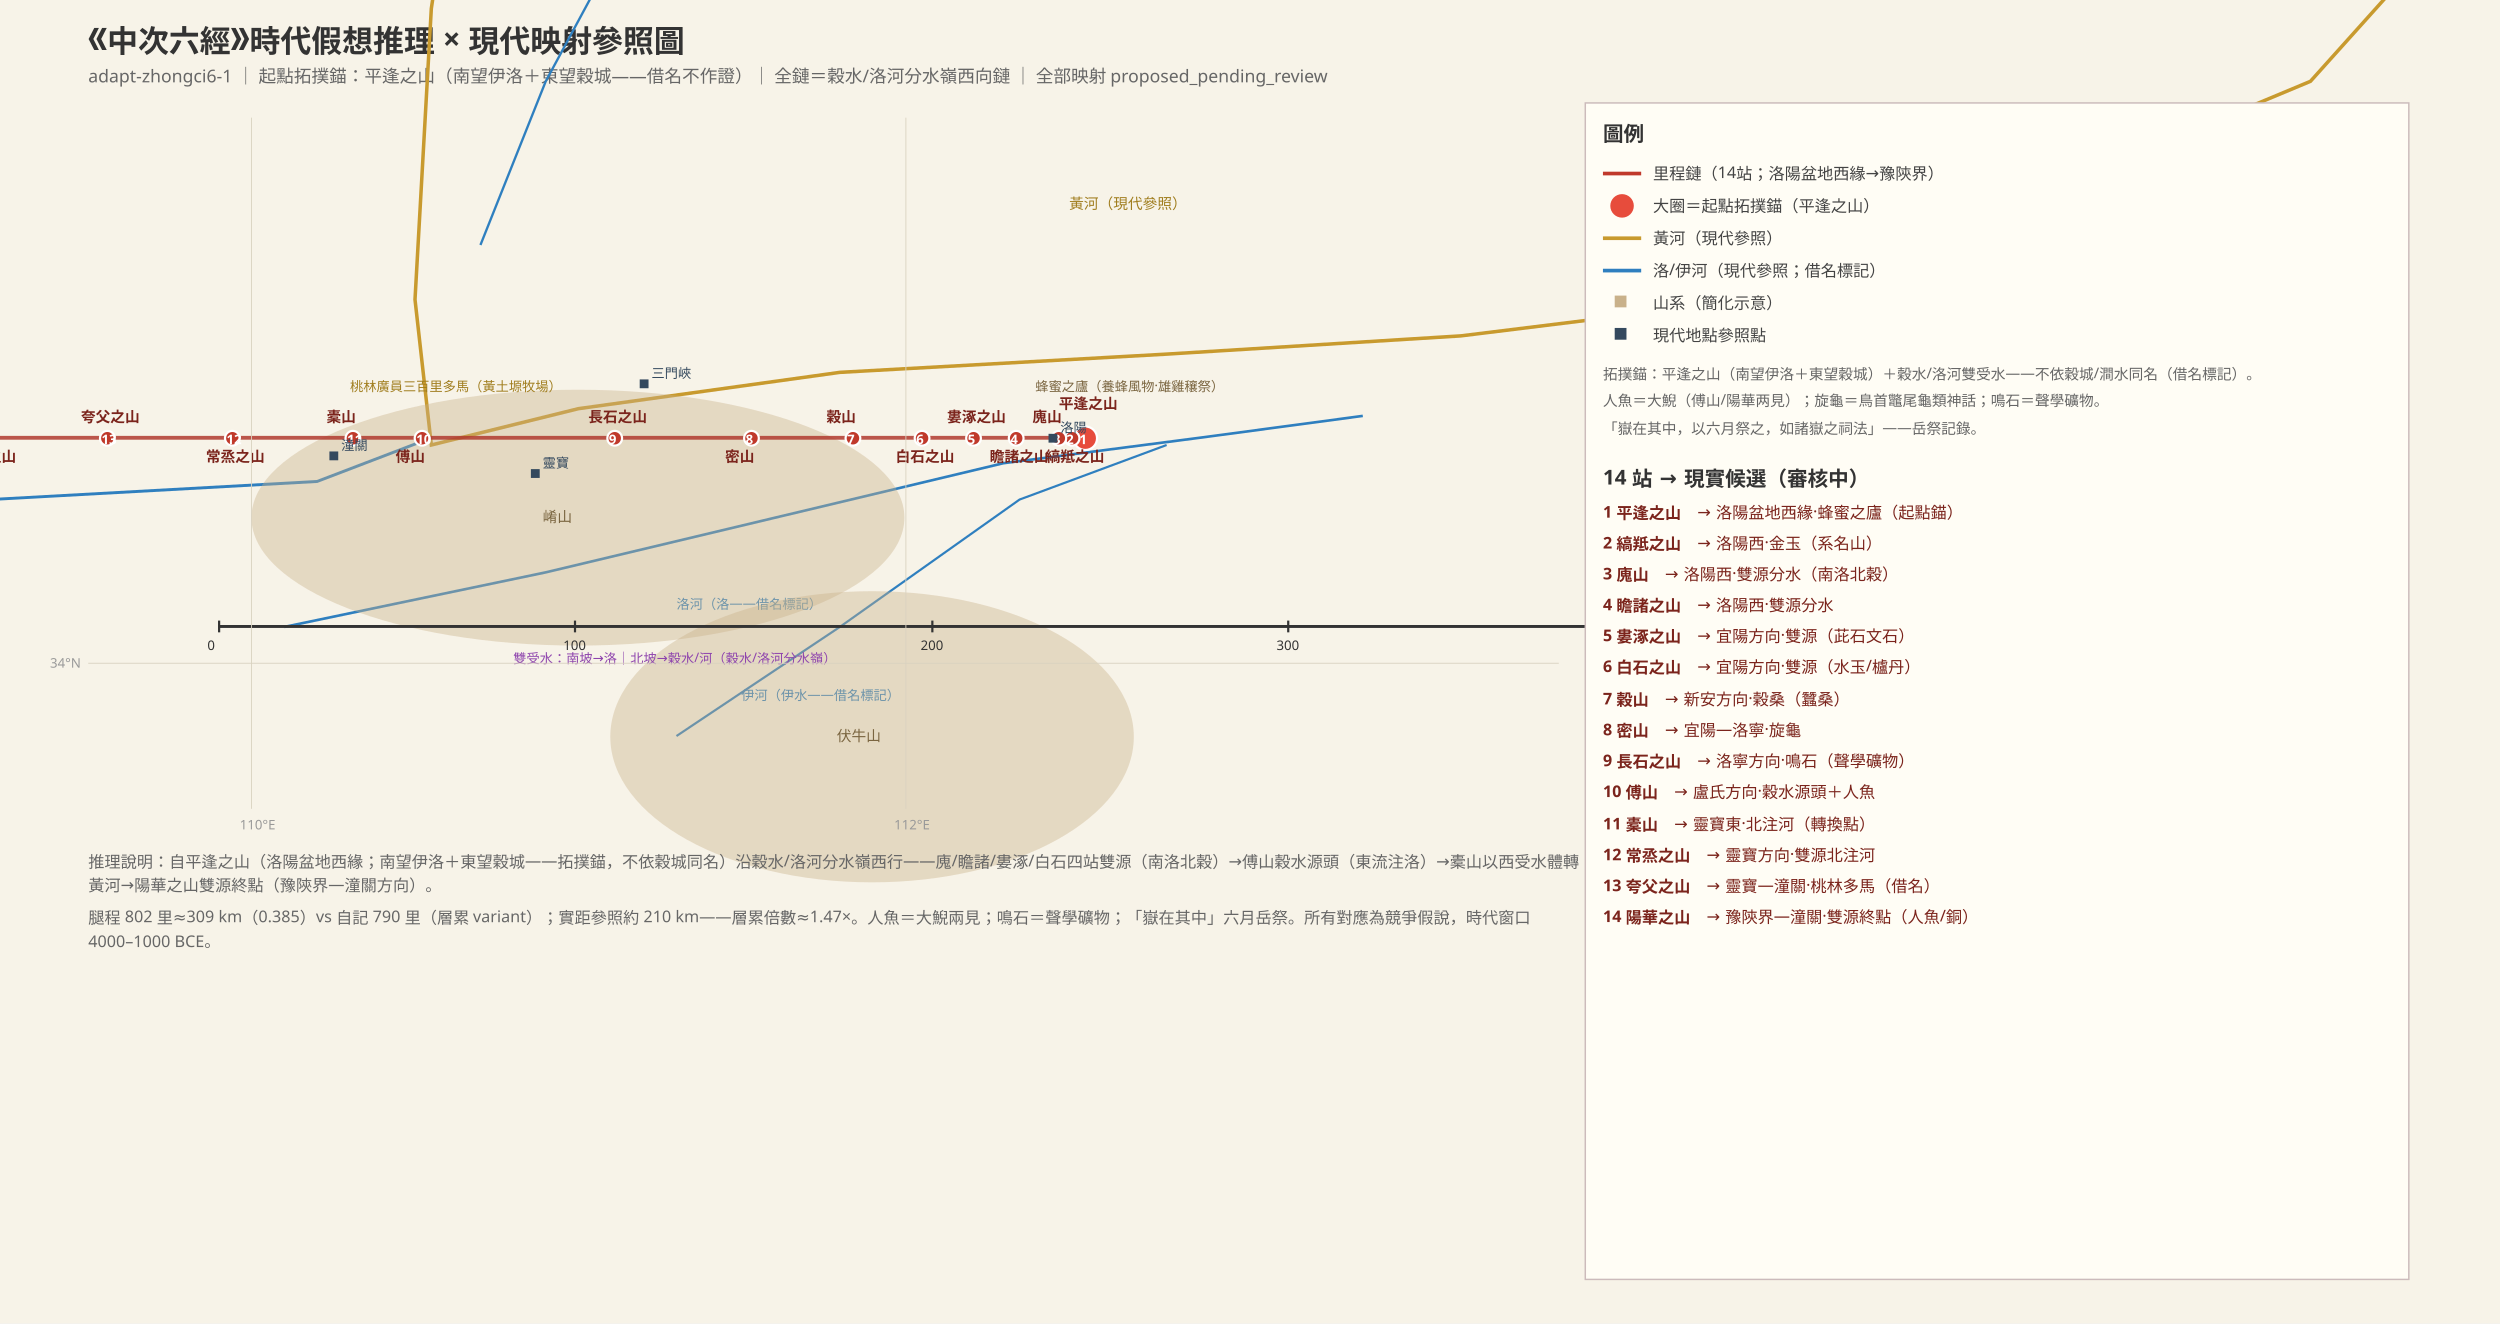
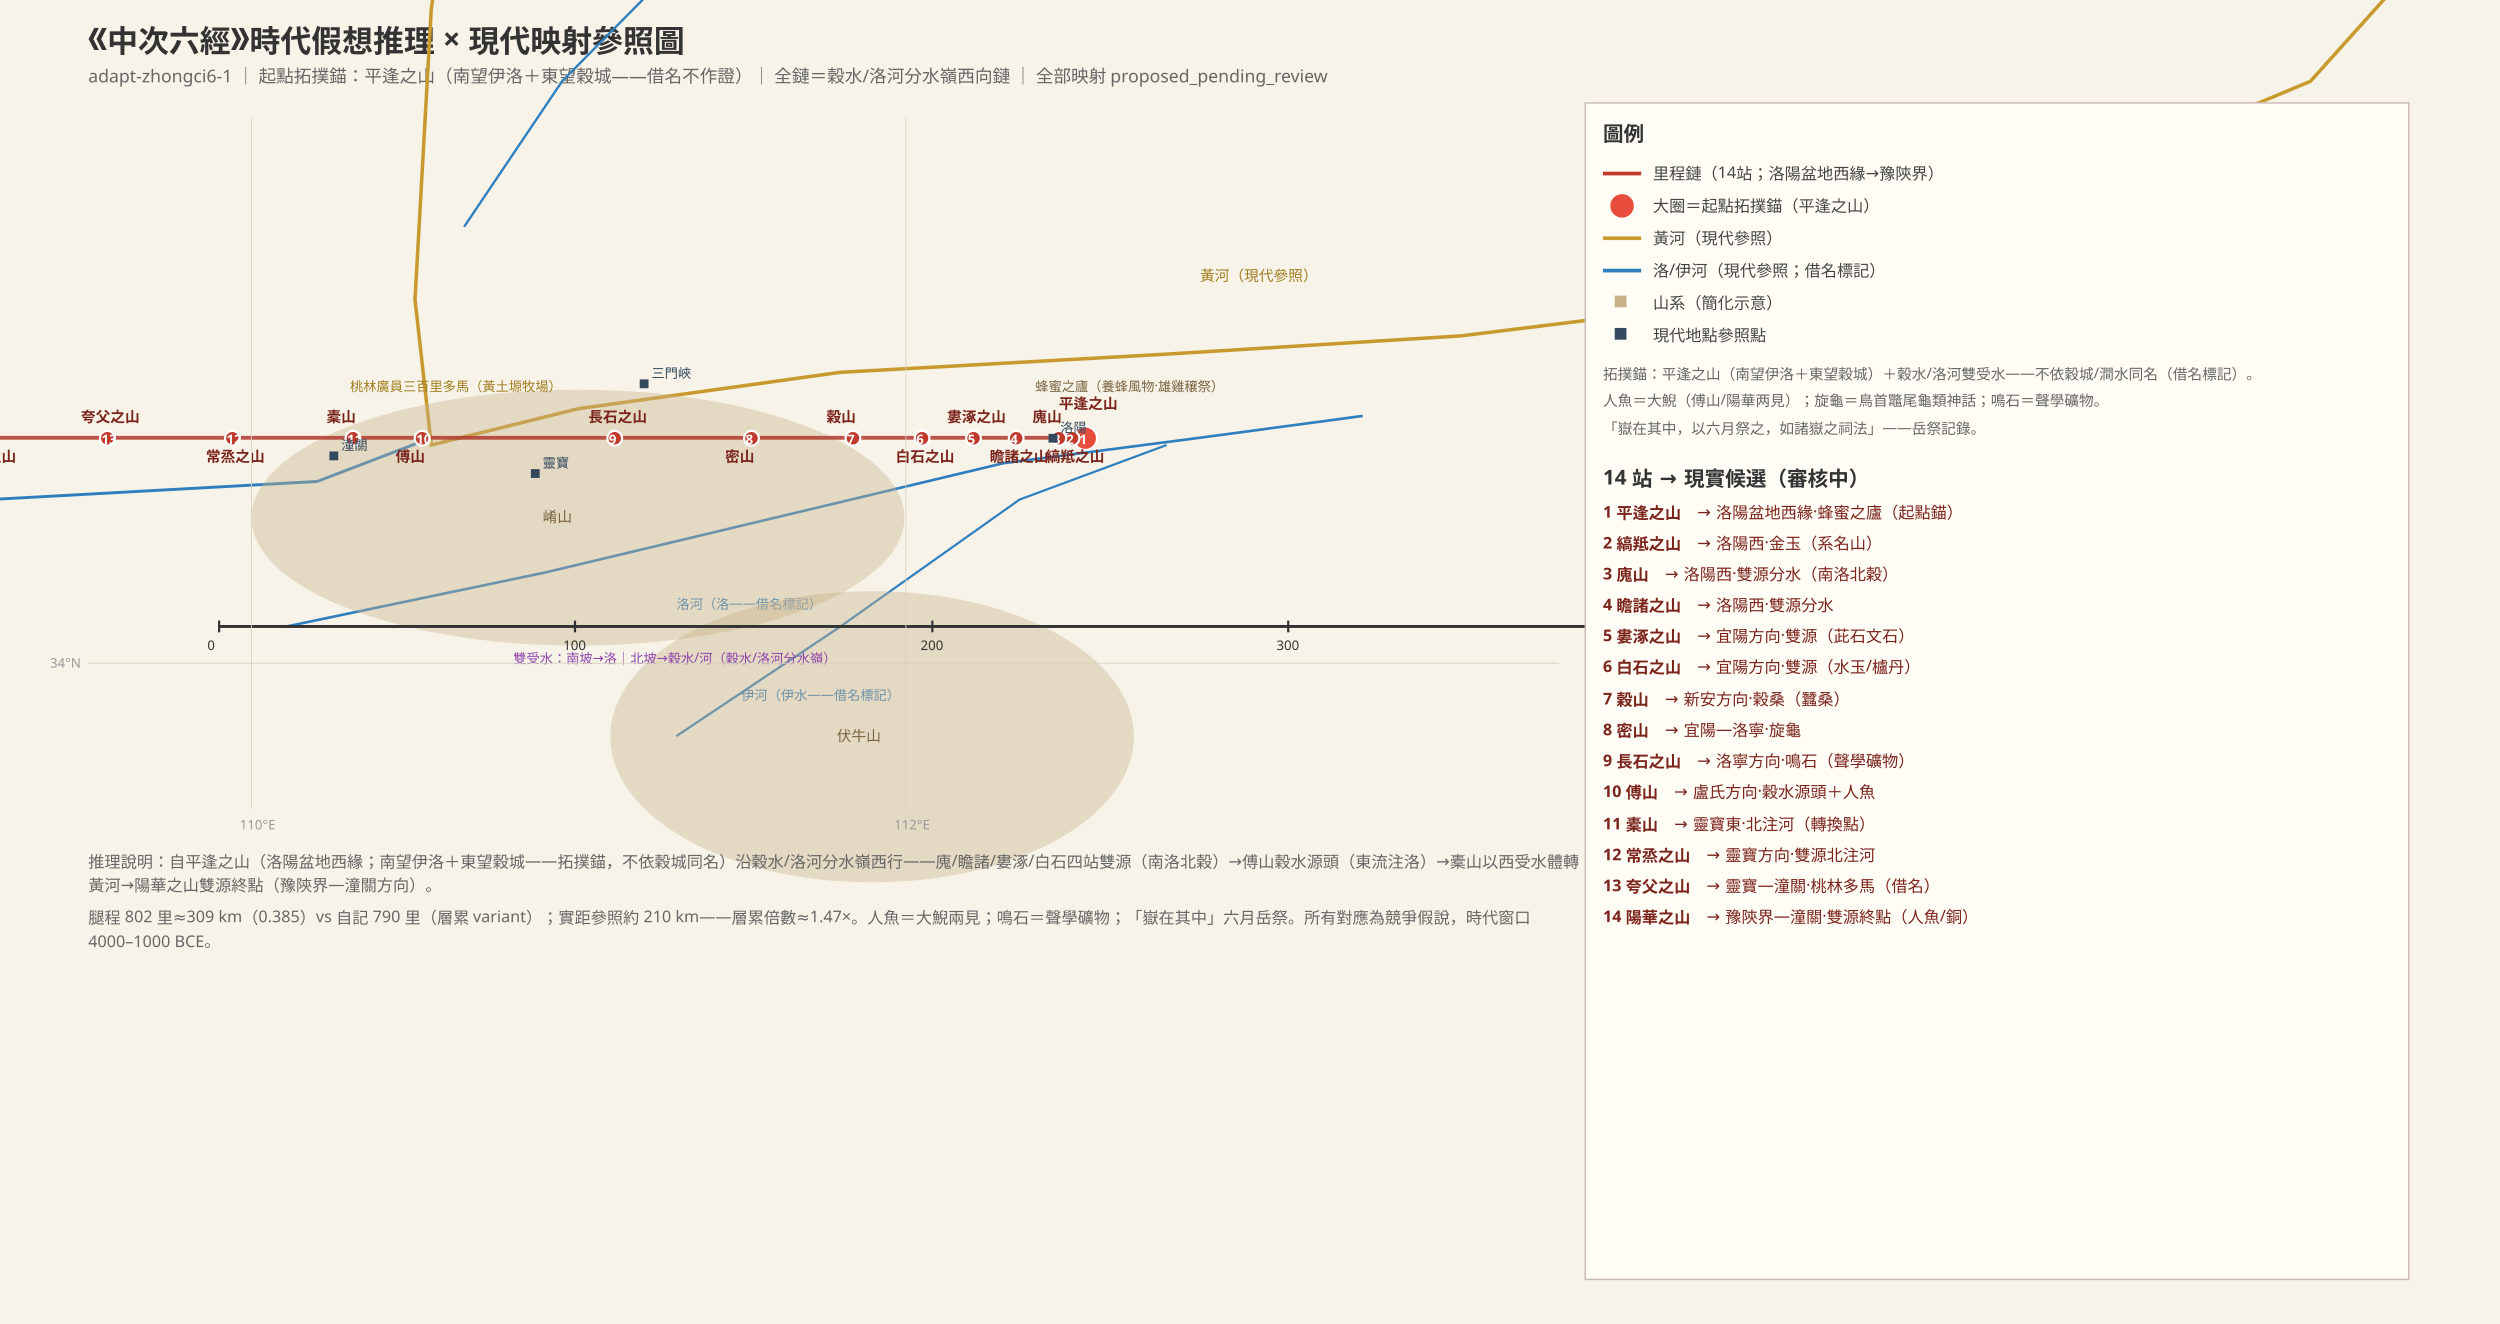
<svg xmlns="http://www.w3.org/2000/svg" width="1700" height="900" font-family="PingFang SC, Hiragino Sans GB, Microsoft YaHei, sans-serif">
  <rect width="1700" height="900" fill="#f7f3e8" />
  <defs>
    <marker id="arr" markerWidth="8" markerHeight="8" refX="7" refY="3" orient="auto">
      <path d="M0,0 L7,3 L0,6 Z" fill="#555" />
    </marker>
    <pattern id="sand" width="8" height="8" patternUnits="userSpaceOnUse">
      <rect width="8" height="8" fill="#efe3c0" />
      <circle cx="2" cy="2" r="0.8" fill="#d6b96a" />
      <circle cx="6" cy="6" r="0.8" fill="#d6b96a" />
    </pattern>
  </defs>
  <text x="60" y="34" font-size="21" font-weight="bold" fill="#333">《中次六經》時代假想推理 × 現代映射參照圖</text>
  <text x="60" y="56" font-size="12" fill="#666">adapt-zhongci6-1 ｜ 起點拓撲錨：平逢之山（南望伊洛＋東望穀城——借名不作證）｜ 全鏈＝穀水/洛河分水嶺西向鏈 ｜ 全部映射 proposed_pending_review</text>
  <polyline points="-2828.9,302.6 -2495.6,352.1 -2162.2,203.7 -1940.0,55.3 -1651.1,-18.9 -1384.4,-56.1 -1206.7,-68.4 -1073.3,-167.4 -940.0,-365.3 -806.7,-513.7 -673.3,-662.1 -517.8,-810.5 -406.7,-958.9 -184.4,-1107.4 60.0,-1156.8 260.0,-1156.8 415.6,-1107.4 526.7,-1033.2 526.7,-860.0 460.0,-662.1 371.1,-439.5 326.7,-216.8 293.3,5.8 282.2,203.7 293.3,302.6 393.3,277.9 571.1,253.2 793.3,240.8 993.3,228.4 1193.3,203.7 1393.3,129.5 1571.1,55.3 1726.7,-117.9 1860.0,-291.1 1993.3,-390.0 2126.7,-439.5" fill="none" stroke="#c89a2e" stroke-width="2.4" />
-   <text x="727" y="142" font-size="10" fill="#a07d1e">黃河（現代參照）</text>
+   <text x="816" y="191" font-size="10" fill="#a07d1e">黃河（現代參照）</text>
  <polyline points="-1117.8,265.5 -828.9,277.9 -540.0,315.0 -273.3,327.4 -6.7,339.7 215.6,327.4 293.3,297.7" fill="none" stroke="#2f7fbf" stroke-width="2" />
  <text x="-584" y="273" font-size="9" fill="#2f7fbf">渭河</text>
  <polyline points="193.3,426.3 371.1,389.2 526.7,352.1 682.2,315.0 815.6,297.7 926.7,282.8" fill="none" stroke="#2f7fbf" stroke-width="1.8" />
  <text x="460" y="414" font-size="9" fill="#2f7fbf">洛河（洛——借名標記）</text>
  <polyline points="460.0,500.5 571.1,426.3 693.3,339.7 793.3,302.6" fill="none" stroke="#2f7fbf" stroke-width="1.5" />
  <text x="504" y="476" font-size="9" fill="#2f7fbf">伊河（伊水——借名標記）</text>
-   <polyline points="704.4,-612.6 593.3,-414.7 504.4,-216.8 437.8,-68.4 371.1,55.3 326.7,166.6" fill="none" stroke="#2f7fbf" stroke-width="1.6" />
+   <polyline points="682.2,-711.6 726.7,-513.7 615.6,-340.5 504.4,-68.4 382.2,55.3 315.6,154.2" fill="none" stroke="#2f7fbf" stroke-width="1.6" />
  <text x="527" y="-341" font-size="9" fill="#2f7fbf">汾河（汾水——借名標記）</text>
  <ellipse cx="393" cy="352" rx="222" ry="87" fill="#c9b18a" opacity="0.4" />
  <text x="369" y="355" font-size="10" fill="#7a6540">崤山</text>
  <ellipse cx="593" cy="501" rx="178" ry="99" fill="#c9b18a" opacity="0.4" />
  <text x="569" y="504" font-size="10" fill="#7a6540">伏牛山</text>
  <polyline points="737.8,297.7 728.9,297.7 720.0,297.7 691.1,297.7 662.2,297.7 626.7,297.7 580.0,297.7 511.1,297.7 417.8,297.7 286.7,297.7 240.0,297.7 157.8,297.7 73.3,297.7 -11.1,297.7" fill="none" stroke="#b03a2e" stroke-width="2.6" opacity="0.85" />
  <circle cx="738" cy="298" r="8" fill="#e74c3c" stroke="#fff" stroke-width="1.5" />
  <text x="734" y="302" font-size="9" fill="#fff" font-weight="bold">1</text>
  <text x="720" y="278" font-size="10" fill="#7b241c" font-weight="bold">平逢之山</text>
  <circle cx="729" cy="298" r="5" fill="#c0392b" stroke="#fff" stroke-width="1.5" />
  <text x="725" y="302" font-size="9" fill="#fff" font-weight="bold">2</text>
  <text x="711" y="314" font-size="10" fill="#7b241c" font-weight="bold">縞羝之山</text>
  <circle cx="720" cy="298" r="5" fill="#c0392b" stroke="#fff" stroke-width="1.5" />
  <text x="716" y="302" font-size="9" fill="#fff" font-weight="bold">3</text>
  <text x="702" y="287" font-size="10" fill="#7b241c" font-weight="bold">廆山</text>
  <circle cx="691" cy="298" r="5" fill="#c0392b" stroke="#fff" stroke-width="1.5" />
  <text x="687" y="302" font-size="9" fill="#fff" font-weight="bold">4</text>
  <text x="673" y="314" font-size="10" fill="#7b241c" font-weight="bold">瞻諸之山</text>
  <circle cx="662" cy="298" r="5" fill="#c0392b" stroke="#fff" stroke-width="1.5" />
  <text x="658" y="302" font-size="9" fill="#fff" font-weight="bold">5</text>
  <text x="644" y="287" font-size="10" fill="#7b241c" font-weight="bold">婁涿之山</text>
  <circle cx="627" cy="298" r="5" fill="#c0392b" stroke="#fff" stroke-width="1.5" />
  <text x="623" y="302" font-size="9" fill="#fff" font-weight="bold">6</text>
  <text x="609" y="314" font-size="10" fill="#7b241c" font-weight="bold">白石之山</text>
  <circle cx="580" cy="298" r="5" fill="#c0392b" stroke="#fff" stroke-width="1.5" />
  <text x="576" y="302" font-size="9" fill="#fff" font-weight="bold">7</text>
  <text x="562" y="287" font-size="10" fill="#7b241c" font-weight="bold">榖山</text>
  <circle cx="511" cy="298" r="5" fill="#c0392b" stroke="#fff" stroke-width="1.5" />
  <text x="507" y="302" font-size="9" fill="#fff" font-weight="bold">8</text>
  <text x="493" y="314" font-size="10" fill="#7b241c" font-weight="bold">密山</text>
  <circle cx="418" cy="298" r="5" fill="#c0392b" stroke="#fff" stroke-width="1.5" />
  <text x="414" y="302" font-size="9" fill="#fff" font-weight="bold">9</text>
  <text x="400" y="287" font-size="10" fill="#7b241c" font-weight="bold">長石之山</text>
  <circle cx="287" cy="298" r="5" fill="#c0392b" stroke="#fff" stroke-width="1.5" />
  <text x="283" y="302" font-size="9" fill="#fff" font-weight="bold">10</text>
  <text x="269" y="314" font-size="10" fill="#7b241c" font-weight="bold">傅山</text>
  <circle cx="240" cy="298" r="5" fill="#c0392b" stroke="#fff" stroke-width="1.5" />
  <text x="236" y="302" font-size="9" fill="#fff" font-weight="bold">11</text>
  <text x="222" y="287" font-size="10" fill="#7b241c" font-weight="bold">橐山</text>
  <circle cx="158" cy="298" r="5" fill="#c0392b" stroke="#fff" stroke-width="1.5" />
  <text x="154" y="302" font-size="9" fill="#fff" font-weight="bold">12</text>
  <text x="140" y="314" font-size="10" fill="#7b241c" font-weight="bold">常烝之山</text>
  <circle cx="73" cy="298" r="5" fill="#c0392b" stroke="#fff" stroke-width="1.5" />
  <text x="69" y="302" font-size="9" fill="#fff" font-weight="bold">13</text>
  <text x="55" y="287" font-size="10" fill="#7b241c" font-weight="bold">夸父之山</text>
  <circle cx="-11" cy="298" r="5" fill="#c0392b" stroke="#fff" stroke-width="1.5" />
  <text x="-15" y="302" font-size="9" fill="#fff" font-weight="bold">14</text>
  <text x="-29" y="314" font-size="10" fill="#7b241c" font-weight="bold">陽華之山</text>
  <text x="349" y="451" font-size="9" fill="#8e44ad">雙受水：南坡→洛｜北坡→穀水/河（穀水/洛河分水嶺）</text>
  <text x="704" y="266" font-size="9" fill="#7a6540">蜂蜜之廬（養蜂風物·雄雞穰祭）</text>
  <text x="238" y="266" font-size="9" fill="#a07d1e">桃林廣員三百里多馬（黃土塬牧場）</text>
  <rect x="713" y="295" width="6" height="6" fill="#34495e" />
  <text x="721" y="294" font-size="9" fill="#34495e">洛陽</text>
  <rect x="435" y="258" width="6" height="6" fill="#34495e" />
  <text x="443" y="257" font-size="9" fill="#34495e">三門峽</text>
  <rect x="361" y="319" width="6" height="6" fill="#34495e" />
  <text x="369" y="318" font-size="9" fill="#34495e">靈寶</text>
  <rect x="224" y="307" width="6" height="6" fill="#34495e" />
  <text x="232" y="306" font-size="9" fill="#34495e">潼關</text>
  <line x1="149" y1="426" x2="1119" y2="426" stroke="#333" stroke-width="2" />
  <line x1="149" y1="422" x2="149" y2="430" stroke="#333" stroke-width="1.5" />
  <text x="141" y="442" font-size="9" fill="#333">0</text>
  <line x1="391" y1="422" x2="391" y2="430" stroke="#333" stroke-width="1.5" />
  <text x="383" y="442" font-size="9" fill="#333">100</text>
  <line x1="634" y1="422" x2="634" y2="430" stroke="#333" stroke-width="1.5" />
  <text x="626" y="442" font-size="9" fill="#333">200</text>
  <line x1="876" y1="422" x2="876" y2="430" stroke="#333" stroke-width="1.5" />
  <text x="868" y="442" font-size="9" fill="#333">300</text>
  <line x1="1119" y1="422" x2="1119" y2="430" stroke="#333" stroke-width="1.5" />
  <text x="1111" y="442" font-size="9" fill="#333">400</text>
  <text x="1127" y="430" font-size="9" fill="#333">km（100里≈38.5km @0.385）</text>
  <line x1="171" y1="550" x2="171" y2="80" stroke="#d9d2c0" stroke-width="0.6" />
  <text x="163" y="564" font-size="9" fill="#999">110°E</text>
  <line x1="616" y1="550" x2="616" y2="80" stroke="#d9d2c0" stroke-width="0.6" />
  <text x="608" y="564" font-size="9" fill="#999">112°E</text>
  <line x1="60" y1="451" x2="1060" y2="451" stroke="#d9d2c0" stroke-width="0.6" />
  <text x="34" y="454" font-size="9" fill="#999">34°N</text>
  <rect x="1078" y="70" width="560" height="800" fill="#fffdf5" stroke="#cbb" />
  <text x="1090" y="96" font-size="14" font-weight="bold" fill="#333">圖例</text>
  <line x1="1090" y1="118" x2="1116" y2="118" stroke="#c0392b" stroke-width="2.5" />
  <text x="1124" y="122" font-size="11" fill="#444">里程鏈（14站；洛陽盆地西緣→豫陝界）</text>
  <circle cx="1103" cy="140" r="8" fill="#e74c3c" />
  <text x="1124" y="144" font-size="11" fill="#444">大圈＝起點拓撲錨（平逢之山）</text>
  <line x1="1090" y1="162" x2="1116" y2="162" stroke="#c89a2e" stroke-width="2.5" />
  <text x="1124" y="166" font-size="11" fill="#444">黃河（現代參照）</text>
  <line x1="1090" y1="184" x2="1116" y2="184" stroke="#2f7fbf" stroke-width="2.5" />
  <text x="1124" y="188" font-size="11" fill="#444">洛/伊河（現代參照；借名標記）</text>
  <rect x="1098" y="201" width="8" height="8" fill="#c9b18a" />
  <text x="1124" y="210" font-size="11" fill="#444">山系（簡化示意）</text>
  <rect x="1098" y="223" width="8" height="8" fill="#34495e" />
  <text x="1124" y="232" font-size="11" fill="#444">現代地點參照點</text>
  <text x="1090" y="258" font-size="10" fill="#666">拓撲錨：平逢之山（南望伊洛＋東望穀城）＋穀水/洛河雙受水——不依穀城/澗水同名（借名標記）。</text>
  <text x="1090" y="276" font-size="10" fill="#666">人魚＝大鯢（傅山/陽華两見）；旋龜＝鳥首鼈尾龜類神話；鳴石＝聲學礦物。</text>
  <text x="1090" y="295" font-size="10" fill="#666">「嶽在其中，以六月祭之，如諸嶽之祠法」——岳祭記錄。</text>
  <text x="1090" y="329.5" font-size="14" font-weight="bold" fill="#333">14 站 → 現實候選（審核中）</text>
  <text x="1090" y="352" font-size="11" fill="#7b241c">
    <tspan font-weight="bold"> 1 平逢之山</tspan>　→ 洛陽盆地西緣·蜂蜜之廬（起點錨）</text>
  <text x="1090" y="373" font-size="11" fill="#7b241c">
    <tspan font-weight="bold"> 2 縞羝之山</tspan>　→ 洛陽西·金玉（系名山）</text>
  <text x="1090" y="394" font-size="11" fill="#7b241c">
    <tspan font-weight="bold"> 3 廆山</tspan>　→ 洛陽西·雙源分水（南洛北穀）</text>
  <text x="1090" y="415" font-size="11" fill="#7b241c">
    <tspan font-weight="bold"> 4 瞻諸之山</tspan>　→ 洛陽西·雙源分水</text>
  <text x="1090" y="436" font-size="11" fill="#7b241c">
    <tspan font-weight="bold"> 5 婁涿之山</tspan>　→ 宜陽方向·雙源（茈石文石）</text>
  <text x="1090" y="457" font-size="11" fill="#7b241c">
    <tspan font-weight="bold"> 6 白石之山</tspan>　→ 宜陽方向·雙源（水玉/櫨丹）</text>
  <text x="1090" y="479" font-size="11" fill="#7b241c">
    <tspan font-weight="bold"> 7 榖山</tspan>　→ 新安方向·榖桑（蠶桑）</text>
  <text x="1090" y="500" font-size="11" fill="#7b241c">
    <tspan font-weight="bold"> 8 密山</tspan>　→ 宜陽—洛寧·旋龜</text>
  <text x="1090" y="521" font-size="11" fill="#7b241c">
    <tspan font-weight="bold"> 9 長石之山</tspan>　→ 洛寧方向·鳴石（聲學礦物）</text>
  <text x="1090" y="542" font-size="11" fill="#7b241c">
    <tspan font-weight="bold">10 傅山</tspan>　→ 盧氏方向·穀水源頭＋人魚</text>
  <text x="1090" y="564" font-size="11" fill="#7b241c">
    <tspan font-weight="bold">11 橐山</tspan>　→ 靈寶東·北注河（轉換點）</text>
  <text x="1090" y="585" font-size="11" fill="#7b241c">
    <tspan font-weight="bold">12 常烝之山</tspan>　→ 靈寶方向·雙源北注河</text>
  <text x="1090" y="606" font-size="11" fill="#7b241c">
    <tspan font-weight="bold">13 夸父之山</tspan>　→ 靈寶—潼關·桃林多馬（借名）</text>
  <text x="1090" y="627" font-size="11" fill="#7b241c">
    <tspan font-weight="bold">14 陽華之山</tspan>　→ 豫陝界—潼關·雙源終點（人魚/銅）</text>
  <text x="60" y="590" font-size="11" fill="#666">推理說明：自平逢之山（洛陽盆地西緣；南望伊洛＋東望穀城——拓撲錨，不依穀城同名）沿穀水/洛河分水嶺西行——廆/瞻諸/婁涿/白石四站雙源（南洛北穀）→傅山穀水源頭（東流注洛）→橐山以西受水體轉</text>
  <text x="60" y="606" font-size="11" fill="#666">黃河→陽華之山雙源終點（豫陝界—潼關方向）。</text>
  <text x="60" y="628" font-size="11" fill="#666">腿程 802 里≈309 km（0.385）vs 自記 790 里（層累 variant）；實距參照約 210 km——層累倍數≈1.47×。人魚＝大鯢兩見；鳴石＝聲學礦物；「嶽在其中」六月岳祭。所有對應為競爭假說，時代窗口</text>
  <text x="60" y="644" font-size="11" fill="#666"> 4000–1000 BCE。</text>
</svg>
